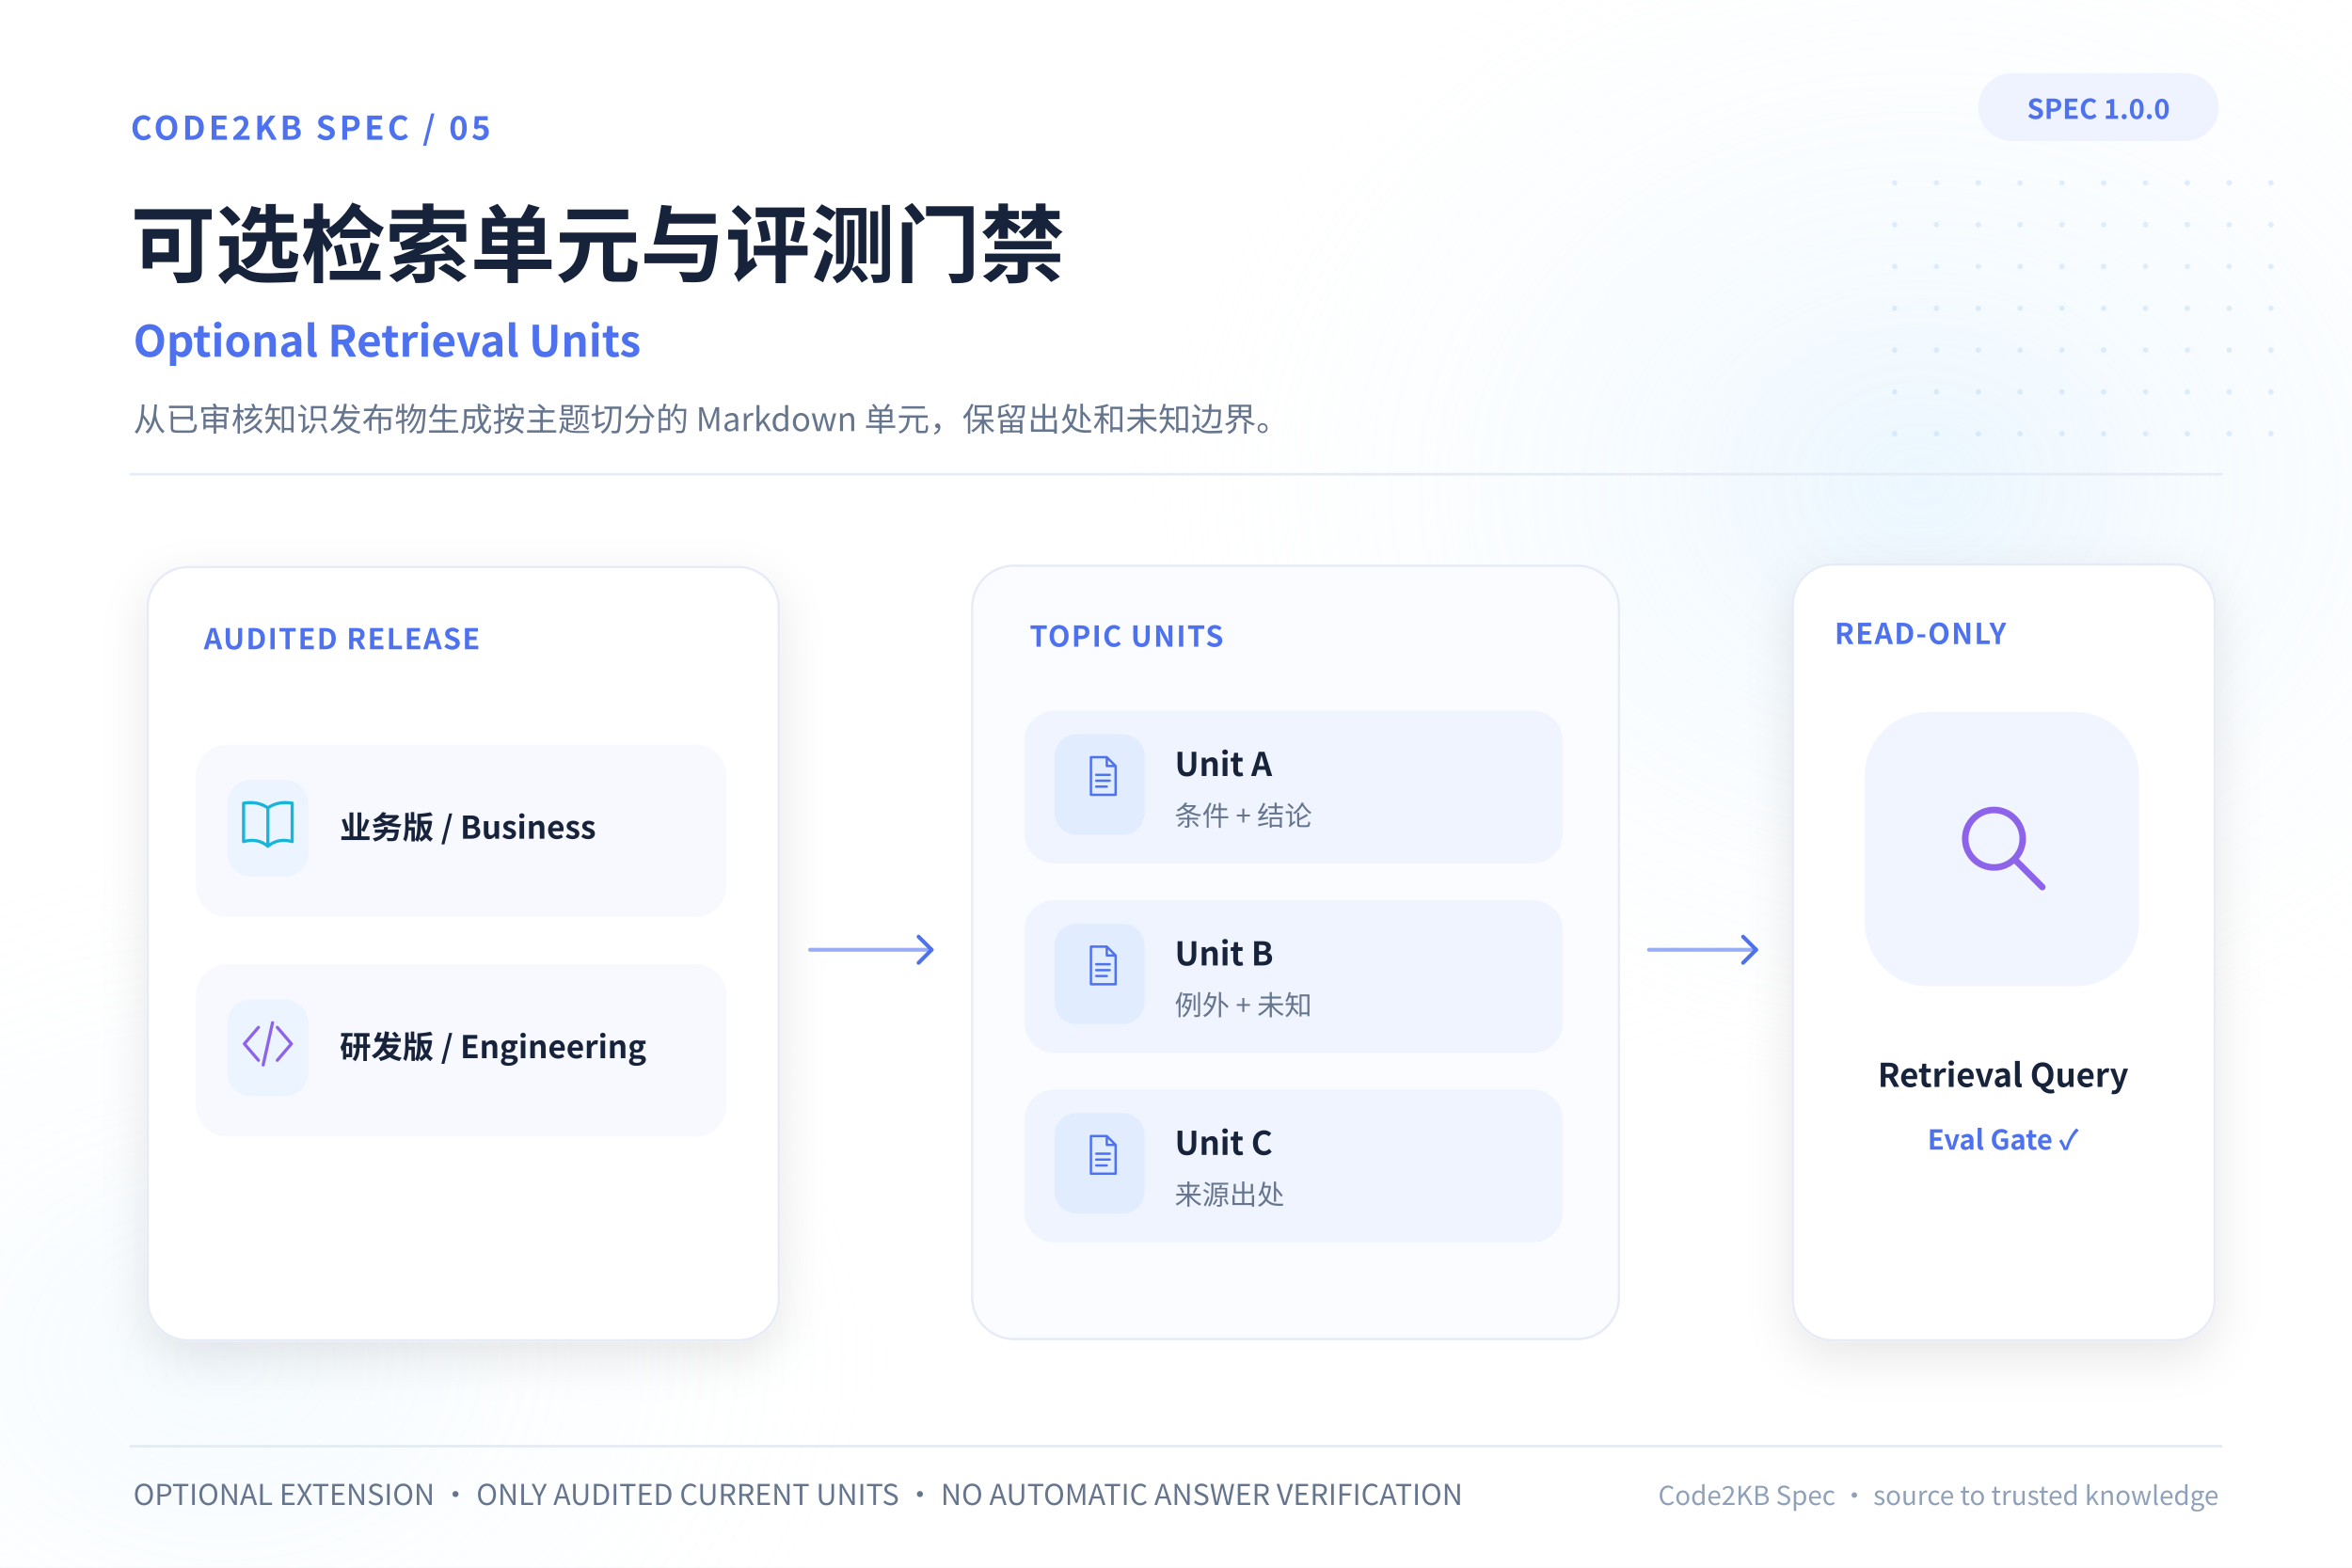
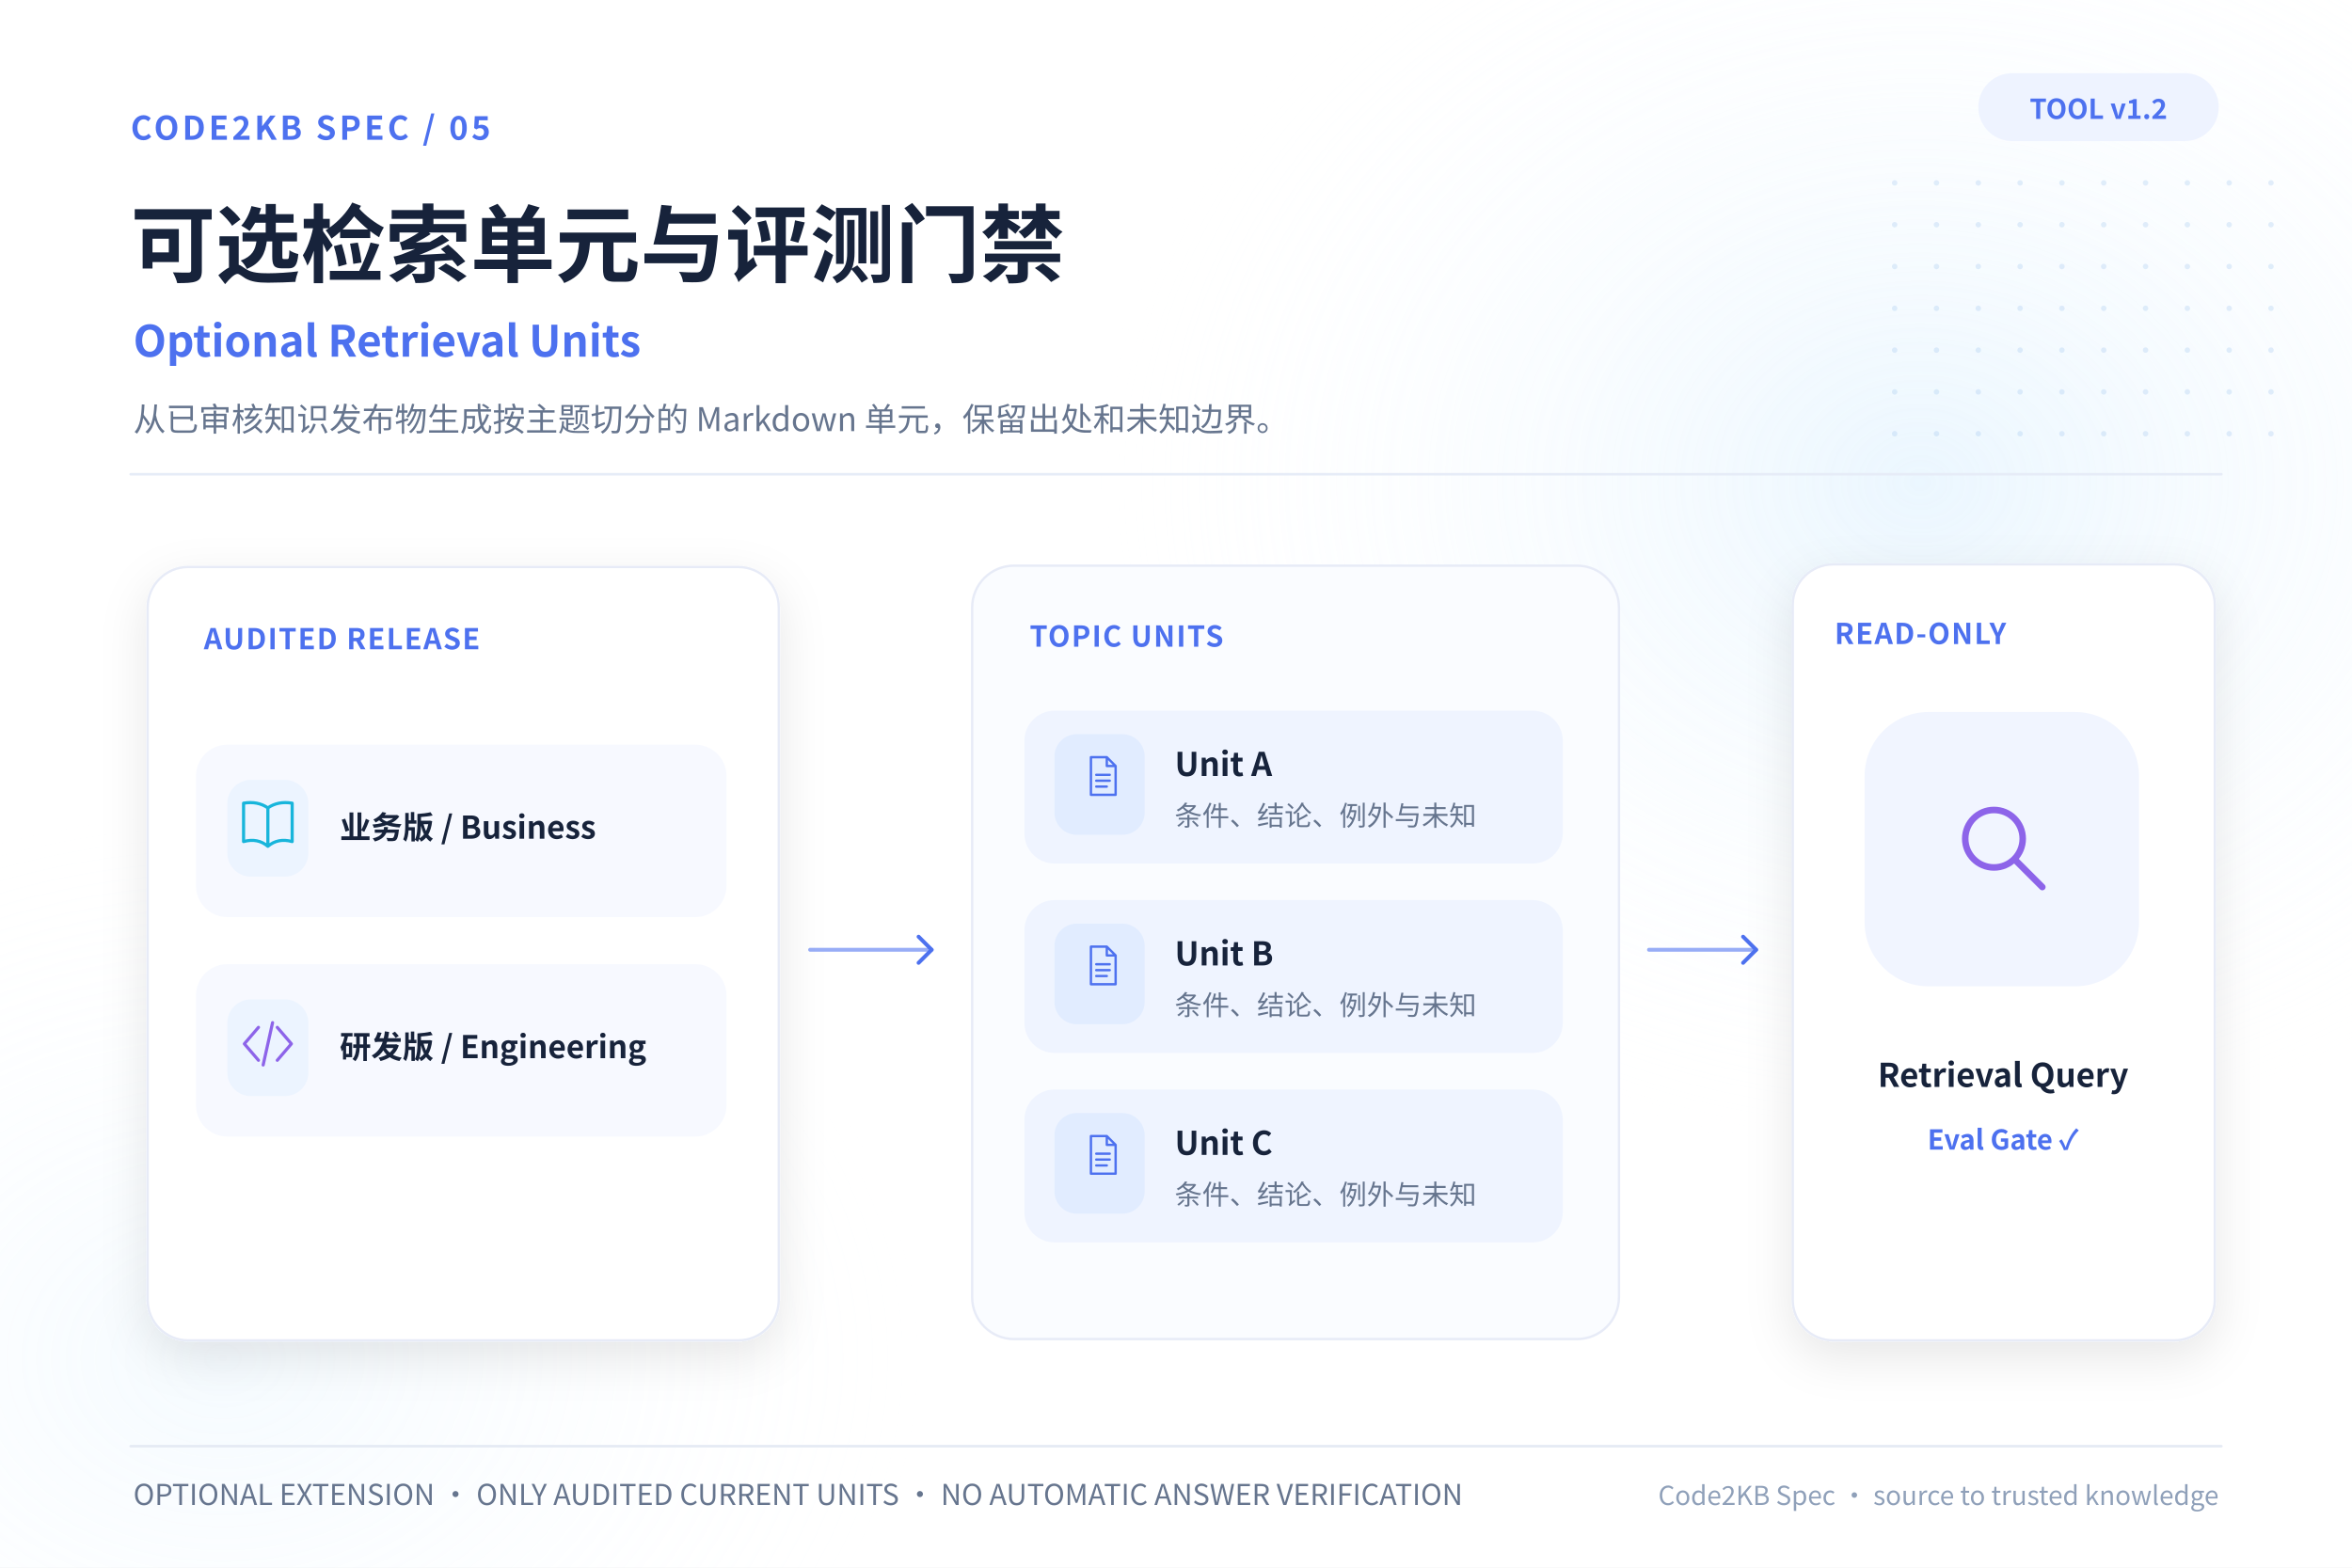
<svg xmlns="http://www.w3.org/2000/svg" width="1800" height="1200" viewBox="0 0 1800 1200">
  <defs>
    <linearGradient id="brand" x1="0" y1="0" x2="1" y2="1">
      <stop stop-color="#14C9E4" />
      <stop offset=".48" stop-color="#507EFF" />
      <stop offset="1" stop-color="#9667F4" />
    </linearGradient>
    <linearGradient id="mint" x1="0" y1="0" x2="1" y2="1">
      <stop stop-color="#DAF9FE" />
      <stop offset="1" stop-color="#EEE6FF" />
    </linearGradient>
    <linearGradient id="flow" x1="0" y1="0" x2="1" y2="0">
      <stop stop-color="#22C6DC" />
      <stop offset="1" stop-color="#8F6AF1" />
    </linearGradient>
    <linearGradient id="light" x1="0" y1="0" x2="1" y2="1">
      <stop stop-color="#E8F9FF" />
      <stop offset="1" stop-color="#F4EEFF" />
    </linearGradient>
    <radialGradient id="glow" cx="50%" cy="50%" r="50%">
      <stop stop-color="#C9E8FE" stop-opacity=".57" />
      <stop offset="1" stop-color="#FFFFFF" stop-opacity="0" />
    </radialGradient>
    <filter id="shadow" x="-20%" y="-30%" width="140%" height="170%">
      <feGaussianBlur in="SourceAlpha" stdDeviation="18" />
      <feOffset dy="12" />
      <feComponentTransfer>
        <feFuncA type="linear" slope=".095" />
      </feComponentTransfer>
      <feMerge>
        <feMergeNode />
        <feMergeNode in="SourceGraphic" />
      </feMerge>
    </filter>
  </defs>
  <rect x="0" y="0" width="1800" height="1200" rx="0" fill="#FFFFFF" stroke="none" stroke-width="1" opacity="1" />
  <ellipse cx="1470" cy="370" rx="640" ry="520" fill="url(#glow)" opacity="0.65" />
  <ellipse cx="170" cy="1040" rx="550" ry="430" fill="url(#glow)" opacity="0.33" />
  <circle cx="1450" cy="140" r="2.1" fill="#9BC1ED" stroke="none" stroke-width="1" opacity="0.28" />
  <circle cx="1450" cy="172" r="2.1" fill="#9BC1ED" stroke="none" stroke-width="1" opacity="0.28" />
  <circle cx="1450" cy="204" r="2.1" fill="#9BC1ED" stroke="none" stroke-width="1" opacity="0.28" />
  <circle cx="1450" cy="236" r="2.1" fill="#9BC1ED" stroke="none" stroke-width="1" opacity="0.28" />
  <circle cx="1450" cy="268" r="2.1" fill="#9BC1ED" stroke="none" stroke-width="1" opacity="0.28" />
  <circle cx="1450" cy="300" r="2.1" fill="#9BC1ED" stroke="none" stroke-width="1" opacity="0.28" />
  <circle cx="1450" cy="332" r="2.1" fill="#9BC1ED" stroke="none" stroke-width="1" opacity="0.28" />
  <circle cx="1482" cy="140" r="2.1" fill="#9BC1ED" stroke="none" stroke-width="1" opacity="0.28" />
  <circle cx="1482" cy="172" r="2.1" fill="#9BC1ED" stroke="none" stroke-width="1" opacity="0.28" />
  <circle cx="1482" cy="204" r="2.1" fill="#9BC1ED" stroke="none" stroke-width="1" opacity="0.28" />
  <circle cx="1482" cy="236" r="2.1" fill="#9BC1ED" stroke="none" stroke-width="1" opacity="0.28" />
  <circle cx="1482" cy="268" r="2.1" fill="#9BC1ED" stroke="none" stroke-width="1" opacity="0.28" />
  <circle cx="1482" cy="300" r="2.1" fill="#9BC1ED" stroke="none" stroke-width="1" opacity="0.28" />
  <circle cx="1482" cy="332" r="2.1" fill="#9BC1ED" stroke="none" stroke-width="1" opacity="0.28" />
  <circle cx="1514" cy="140" r="2.1" fill="#9BC1ED" stroke="none" stroke-width="1" opacity="0.28" />
  <circle cx="1514" cy="172" r="2.1" fill="#9BC1ED" stroke="none" stroke-width="1" opacity="0.28" />
  <circle cx="1514" cy="204" r="2.1" fill="#9BC1ED" stroke="none" stroke-width="1" opacity="0.28" />
  <circle cx="1514" cy="236" r="2.1" fill="#9BC1ED" stroke="none" stroke-width="1" opacity="0.28" />
  <circle cx="1514" cy="268" r="2.1" fill="#9BC1ED" stroke="none" stroke-width="1" opacity="0.28" />
  <circle cx="1514" cy="300" r="2.1" fill="#9BC1ED" stroke="none" stroke-width="1" opacity="0.28" />
  <circle cx="1514" cy="332" r="2.1" fill="#9BC1ED" stroke="none" stroke-width="1" opacity="0.28" />
  <circle cx="1546" cy="140" r="2.1" fill="#9BC1ED" stroke="none" stroke-width="1" opacity="0.28" />
  <circle cx="1546" cy="172" r="2.1" fill="#9BC1ED" stroke="none" stroke-width="1" opacity="0.28" />
  <circle cx="1546" cy="204" r="2.1" fill="#9BC1ED" stroke="none" stroke-width="1" opacity="0.28" />
  <circle cx="1546" cy="236" r="2.1" fill="#9BC1ED" stroke="none" stroke-width="1" opacity="0.28" />
  <circle cx="1546" cy="268" r="2.1" fill="#9BC1ED" stroke="none" stroke-width="1" opacity="0.28" />
  <circle cx="1546" cy="300" r="2.1" fill="#9BC1ED" stroke="none" stroke-width="1" opacity="0.28" />
  <circle cx="1546" cy="332" r="2.1" fill="#9BC1ED" stroke="none" stroke-width="1" opacity="0.28" />
  <circle cx="1578" cy="140" r="2.1" fill="#9BC1ED" stroke="none" stroke-width="1" opacity="0.28" />
  <circle cx="1578" cy="172" r="2.1" fill="#9BC1ED" stroke="none" stroke-width="1" opacity="0.28" />
  <circle cx="1578" cy="204" r="2.1" fill="#9BC1ED" stroke="none" stroke-width="1" opacity="0.28" />
  <circle cx="1578" cy="236" r="2.1" fill="#9BC1ED" stroke="none" stroke-width="1" opacity="0.28" />
  <circle cx="1578" cy="268" r="2.1" fill="#9BC1ED" stroke="none" stroke-width="1" opacity="0.28" />
  <circle cx="1578" cy="300" r="2.1" fill="#9BC1ED" stroke="none" stroke-width="1" opacity="0.28" />
  <circle cx="1578" cy="332" r="2.1" fill="#9BC1ED" stroke="none" stroke-width="1" opacity="0.28" />
  <circle cx="1610" cy="140" r="2.1" fill="#9BC1ED" stroke="none" stroke-width="1" opacity="0.28" />
  <circle cx="1610" cy="172" r="2.1" fill="#9BC1ED" stroke="none" stroke-width="1" opacity="0.28" />
  <circle cx="1610" cy="204" r="2.1" fill="#9BC1ED" stroke="none" stroke-width="1" opacity="0.28" />
  <circle cx="1610" cy="236" r="2.1" fill="#9BC1ED" stroke="none" stroke-width="1" opacity="0.28" />
  <circle cx="1610" cy="268" r="2.1" fill="#9BC1ED" stroke="none" stroke-width="1" opacity="0.28" />
  <circle cx="1610" cy="300" r="2.1" fill="#9BC1ED" stroke="none" stroke-width="1" opacity="0.28" />
  <circle cx="1610" cy="332" r="2.1" fill="#9BC1ED" stroke="none" stroke-width="1" opacity="0.28" />
  <circle cx="1642" cy="140" r="2.1" fill="#9BC1ED" stroke="none" stroke-width="1" opacity="0.28" />
  <circle cx="1642" cy="172" r="2.1" fill="#9BC1ED" stroke="none" stroke-width="1" opacity="0.28" />
  <circle cx="1642" cy="204" r="2.1" fill="#9BC1ED" stroke="none" stroke-width="1" opacity="0.28" />
  <circle cx="1642" cy="236" r="2.1" fill="#9BC1ED" stroke="none" stroke-width="1" opacity="0.28" />
  <circle cx="1642" cy="268" r="2.1" fill="#9BC1ED" stroke="none" stroke-width="1" opacity="0.28" />
  <circle cx="1642" cy="300" r="2.1" fill="#9BC1ED" stroke="none" stroke-width="1" opacity="0.28" />
  <circle cx="1642" cy="332" r="2.1" fill="#9BC1ED" stroke="none" stroke-width="1" opacity="0.28" />
  <circle cx="1674" cy="140" r="2.1" fill="#9BC1ED" stroke="none" stroke-width="1" opacity="0.28" />
  <circle cx="1674" cy="172" r="2.1" fill="#9BC1ED" stroke="none" stroke-width="1" opacity="0.28" />
  <circle cx="1674" cy="204" r="2.1" fill="#9BC1ED" stroke="none" stroke-width="1" opacity="0.28" />
  <circle cx="1674" cy="236" r="2.1" fill="#9BC1ED" stroke="none" stroke-width="1" opacity="0.28" />
  <circle cx="1674" cy="268" r="2.1" fill="#9BC1ED" stroke="none" stroke-width="1" opacity="0.28" />
  <circle cx="1674" cy="300" r="2.1" fill="#9BC1ED" stroke="none" stroke-width="1" opacity="0.28" />
  <circle cx="1674" cy="332" r="2.1" fill="#9BC1ED" stroke="none" stroke-width="1" opacity="0.28" />
  <circle cx="1706" cy="140" r="2.1" fill="#9BC1ED" stroke="none" stroke-width="1" opacity="0.28" />
  <circle cx="1706" cy="172" r="2.1" fill="#9BC1ED" stroke="none" stroke-width="1" opacity="0.28" />
  <circle cx="1706" cy="204" r="2.1" fill="#9BC1ED" stroke="none" stroke-width="1" opacity="0.28" />
  <circle cx="1706" cy="236" r="2.1" fill="#9BC1ED" stroke="none" stroke-width="1" opacity="0.28" />
  <circle cx="1706" cy="268" r="2.1" fill="#9BC1ED" stroke="none" stroke-width="1" opacity="0.28" />
  <circle cx="1706" cy="300" r="2.1" fill="#9BC1ED" stroke="none" stroke-width="1" opacity="0.28" />
  <circle cx="1706" cy="332" r="2.1" fill="#9BC1ED" stroke="none" stroke-width="1" opacity="0.28" />
  <circle cx="1738" cy="140" r="2.1" fill="#9BC1ED" stroke="none" stroke-width="1" opacity="0.28" />
  <circle cx="1738" cy="172" r="2.1" fill="#9BC1ED" stroke="none" stroke-width="1" opacity="0.28" />
  <circle cx="1738" cy="204" r="2.1" fill="#9BC1ED" stroke="none" stroke-width="1" opacity="0.28" />
  <circle cx="1738" cy="236" r="2.1" fill="#9BC1ED" stroke="none" stroke-width="1" opacity="0.28" />
  <circle cx="1738" cy="268" r="2.1" fill="#9BC1ED" stroke="none" stroke-width="1" opacity="0.28" />
  <circle cx="1738" cy="300" r="2.1" fill="#9BC1ED" stroke="none" stroke-width="1" opacity="0.28" />
  <circle cx="1738" cy="332" r="2.1" fill="#9BC1ED" stroke="none" stroke-width="1" opacity="0.28" />
  <text x="100" y="107" font-family="Noto Sans CJK SC, sans-serif" font-size="25" font-weight="650" fill="#4D71EF" text-anchor="start" letter-spacing="2.4">CODE2KB SPEC  /  05</text>
  <rect x="1514" y="56" width="184" height="52" rx="26" fill="#EEF3FF" stroke="none" stroke-width="1" opacity="1" />
-   <text x="1606.0" y="91" font-family="Noto Sans CJK SC, sans-serif" font-size="21" font-weight="550" fill="#4D71EF" text-anchor="middle" letter-spacing="0">SPEC 1.0.0</text>
+   <text x="1606.0" y="91" font-family="Noto Sans CJK SC, sans-serif" font-size="21" font-weight="550" fill="#4D71EF" text-anchor="middle" letter-spacing="0">TOOL v1.2</text>
  <text x="100" y="211" font-family="Noto Sans CJK SC, sans-serif" font-size="65" font-weight="720" fill="#17233B" text-anchor="start" letter-spacing="0">可选检索单元与评测门禁</text>
  <text x="102" y="273" font-family="Noto Sans CJK SC, sans-serif" font-size="33" font-weight="580" fill="#4D71EF" text-anchor="start" letter-spacing="0">Optional Retrieval Units</text>
  <text x="102" y="330" font-family="Noto Sans CJK SC, sans-serif" font-size="25" font-weight="400" fill="#66758E" text-anchor="start" letter-spacing="0">从已审核知识发布物生成按主题切分的 Markdown 单元，保留出处和未知边界。</text>
  <path d="M100 363 L1700 363" fill="none" stroke="#E6ECF7" stroke-width="2" stroke-linecap="round" stroke-linejoin="round" opacity="1" />
  <rect x="113" y="434" width="483" height="592" rx="31" fill="white" stroke="#E7EBF7" stroke-width="1.8" opacity="1" filter="url(#shadow)" />
  <text x="156" y="497" font-family="Noto Sans CJK SC, sans-serif" font-size="22" font-weight="680" fill="#4D71EF" text-anchor="start" letter-spacing="1">AUDITED RELEASE</text>
  <rect x="150" y="570" width="406" height="132" rx="24" fill="#F7F9FF" stroke="none" stroke-width="1" opacity="1" />
  <rect x="174" y="597" width="62" height="74" rx="18" fill="#ECF4FF" stroke="none" stroke-width="1" opacity="1" />
  <g transform="translate(181 607) scale(0.6)" stroke="#18B5DB" stroke-width="4" fill="none" stroke-linecap="round" stroke-linejoin="round">
    <path d="M40 19Q27 10 9 13V62Q27 57 40 68Q53 57 71 62V13Q53 10 40 19Z M40 19V68" />
  </g>
  <text x="260" y="642" font-family="Noto Sans CJK SC, sans-serif" font-size="24" font-weight="550" fill="#17233B" text-anchor="start" letter-spacing="0">业务版  /  Business</text>
  <rect x="150" y="738" width="406" height="132" rx="24" fill="#F7F9FF" stroke="none" stroke-width="1" opacity="1" />
  <rect x="174" y="765" width="62" height="74" rx="18" fill="#ECF4FF" stroke="none" stroke-width="1" opacity="1" />
  <g transform="translate(181 775) scale(0.6)" stroke="#8D64E9" stroke-width="4" fill="none" stroke-linecap="round" stroke-linejoin="round">
    <path d="M28 19 L10 40 L28 61 M52 19 L70 40 L52 61 M46 13 L34 67" />
  </g>
  <text x="260" y="810" font-family="Noto Sans CJK SC, sans-serif" font-size="24" font-weight="550" fill="#17233B" text-anchor="start" letter-spacing="0">研发版  /  Engineering</text>
  <path d="M620 727 L713 727" fill="none" stroke="#4D71EF" stroke-width="3" stroke-linecap="round" stroke-linejoin="round" opacity="0.58" />
  <path d="M703 717L713 727L703 737" fill="none" stroke="#4D71EF" stroke-width="3" stroke-linecap="round" stroke-linejoin="round" opacity="1" />
  <rect x="744" y="433" width="495" height="592" rx="32" fill="#FAFCFF" stroke="#E7EBF7" stroke-width="1.8" opacity="1" />
  <text x="788" y="495" font-family="Noto Sans CJK SC, sans-serif" font-size="22" font-weight="680" fill="#4D71EF" text-anchor="start" letter-spacing="1">TOPIC UNITS</text>
  <rect x="784" y="544" width="412" height="117" rx="23" fill="#EFF4FF" stroke="none" stroke-width="1" opacity="1" />
  <rect x="807" y="562" width="69" height="77" rx="17" fill="#E1ECFF" stroke="none" stroke-width="1" opacity="1" />
  <g transform="translate(825 576) scale(0.45)" stroke="#4D71EF" stroke-width="4" fill="none" stroke-linecap="round" stroke-linejoin="round">
    <path d="M22 8H49L64 23V72H22Z M49 8V23H64 M31 38H54 M31 48H54 M31 58H49" />
  </g>
  <text x="899" y="594" font-family="Noto Sans CJK SC, sans-serif" font-size="25" font-weight="680" fill="#17233B" text-anchor="start" letter-spacing="0">Unit A</text>
-   <text x="899" y="632" font-family="Noto Sans CJK SC, sans-serif" font-size="21" font-weight="400" fill="#66758E" text-anchor="start" letter-spacing="0">条件 + 结论</text>
+   <text x="899" y="632" font-family="Noto Sans CJK SC, sans-serif" font-size="21" font-weight="400" fill="#66758E" text-anchor="start" letter-spacing="0">条件、结论、例外与未知</text>
  <rect x="784" y="689" width="412" height="117" rx="23" fill="#EFF4FF" stroke="none" stroke-width="1" opacity="1" />
  <rect x="807" y="707" width="69" height="77" rx="17" fill="#E1ECFF" stroke="none" stroke-width="1" opacity="1" />
  <g transform="translate(825 721) scale(0.45)" stroke="#4D71EF" stroke-width="4" fill="none" stroke-linecap="round" stroke-linejoin="round">
    <path d="M22 8H49L64 23V72H22Z M49 8V23H64 M31 38H54 M31 48H54 M31 58H49" />
  </g>
  <text x="899" y="739" font-family="Noto Sans CJK SC, sans-serif" font-size="25" font-weight="680" fill="#17233B" text-anchor="start" letter-spacing="0">Unit B</text>
-   <text x="899" y="777" font-family="Noto Sans CJK SC, sans-serif" font-size="21" font-weight="400" fill="#66758E" text-anchor="start" letter-spacing="0">例外 + 未知</text>
+   <text x="899" y="777" font-family="Noto Sans CJK SC, sans-serif" font-size="21" font-weight="400" fill="#66758E" text-anchor="start" letter-spacing="0">条件、结论、例外与未知</text>
  <rect x="784" y="834" width="412" height="117" rx="23" fill="#EFF4FF" stroke="none" stroke-width="1" opacity="1" />
  <rect x="807" y="852" width="69" height="77" rx="17" fill="#E1ECFF" stroke="none" stroke-width="1" opacity="1" />
  <g transform="translate(825 866) scale(0.45)" stroke="#4D71EF" stroke-width="4" fill="none" stroke-linecap="round" stroke-linejoin="round">
    <path d="M22 8H49L64 23V72H22Z M49 8V23H64 M31 38H54 M31 48H54 M31 58H49" />
  </g>
  <text x="899" y="884" font-family="Noto Sans CJK SC, sans-serif" font-size="25" font-weight="680" fill="#17233B" text-anchor="start" letter-spacing="0">Unit C</text>
-   <text x="899" y="922" font-family="Noto Sans CJK SC, sans-serif" font-size="21" font-weight="400" fill="#66758E" text-anchor="start" letter-spacing="0">来源出处</text>
+   <text x="899" y="922" font-family="Noto Sans CJK SC, sans-serif" font-size="21" font-weight="400" fill="#66758E" text-anchor="start" letter-spacing="0">条件、结论、例外与未知</text>
  <path d="M1262 727 L1344 727" fill="none" stroke="#4D71EF" stroke-width="3" stroke-linecap="round" stroke-linejoin="round" opacity="0.58" />
  <path d="M1334 717L1344 727L1334 737" fill="none" stroke="#4D71EF" stroke-width="3" stroke-linecap="round" stroke-linejoin="round" opacity="1" />
  <rect x="1372" y="432" width="323" height="594" rx="31" fill="white" stroke="#E7EBF7" stroke-width="1.8" opacity="1" filter="url(#shadow)" />
  <text x="1404" y="493" font-family="Noto Sans CJK SC, sans-serif" font-size="22" font-weight="680" fill="#4D71EF" text-anchor="start" letter-spacing="1">READ-ONLY</text>
  <rect x="1427" y="545" width="210" height="210" rx="49" fill="#F1F5FF" stroke="none" stroke-width="1" opacity="1" />
  <g transform="translate(1492 610) scale(1.0)" stroke="#8D64E9" stroke-width="5" fill="none" stroke-linecap="round" stroke-linejoin="round">
    <circle cx="34" cy="32" r="22" />
    <path d="M51 49L71 69" />
  </g>
  <text x="1533" y="832" font-family="Noto Sans CJK SC, sans-serif" font-size="25" font-weight="640" fill="#17233B" text-anchor="middle" letter-spacing="0">Retrieval Query</text>
  <text x="1533" y="880" font-family="Noto Sans CJK SC, sans-serif" font-size="21" font-weight="610" fill="#4D71EF" text-anchor="middle" letter-spacing="0">Eval Gate  ✓</text>
  <path d="M100 1107 L1700 1107" fill="none" stroke="#E5EAF4" stroke-width="2" stroke-linecap="round" stroke-linejoin="round" opacity="1" />
  <text x="102" y="1152" font-family="Noto Sans CJK SC, sans-serif" font-size="22" font-weight="450" fill="#66758E" text-anchor="start" letter-spacing="0">OPTIONAL EXTENSION  ·  ONLY AUDITED CURRENT UNITS  ·  NO AUTOMATIC ANSWER VERIFICATION</text>
  <text x="1698" y="1152" font-family="Noto Sans CJK SC, sans-serif" font-size="20" font-weight="400" fill="#8FA0B9" text-anchor="end" letter-spacing="0">Code2KB Spec  ·  source to trusted knowledge</text>
</svg>
